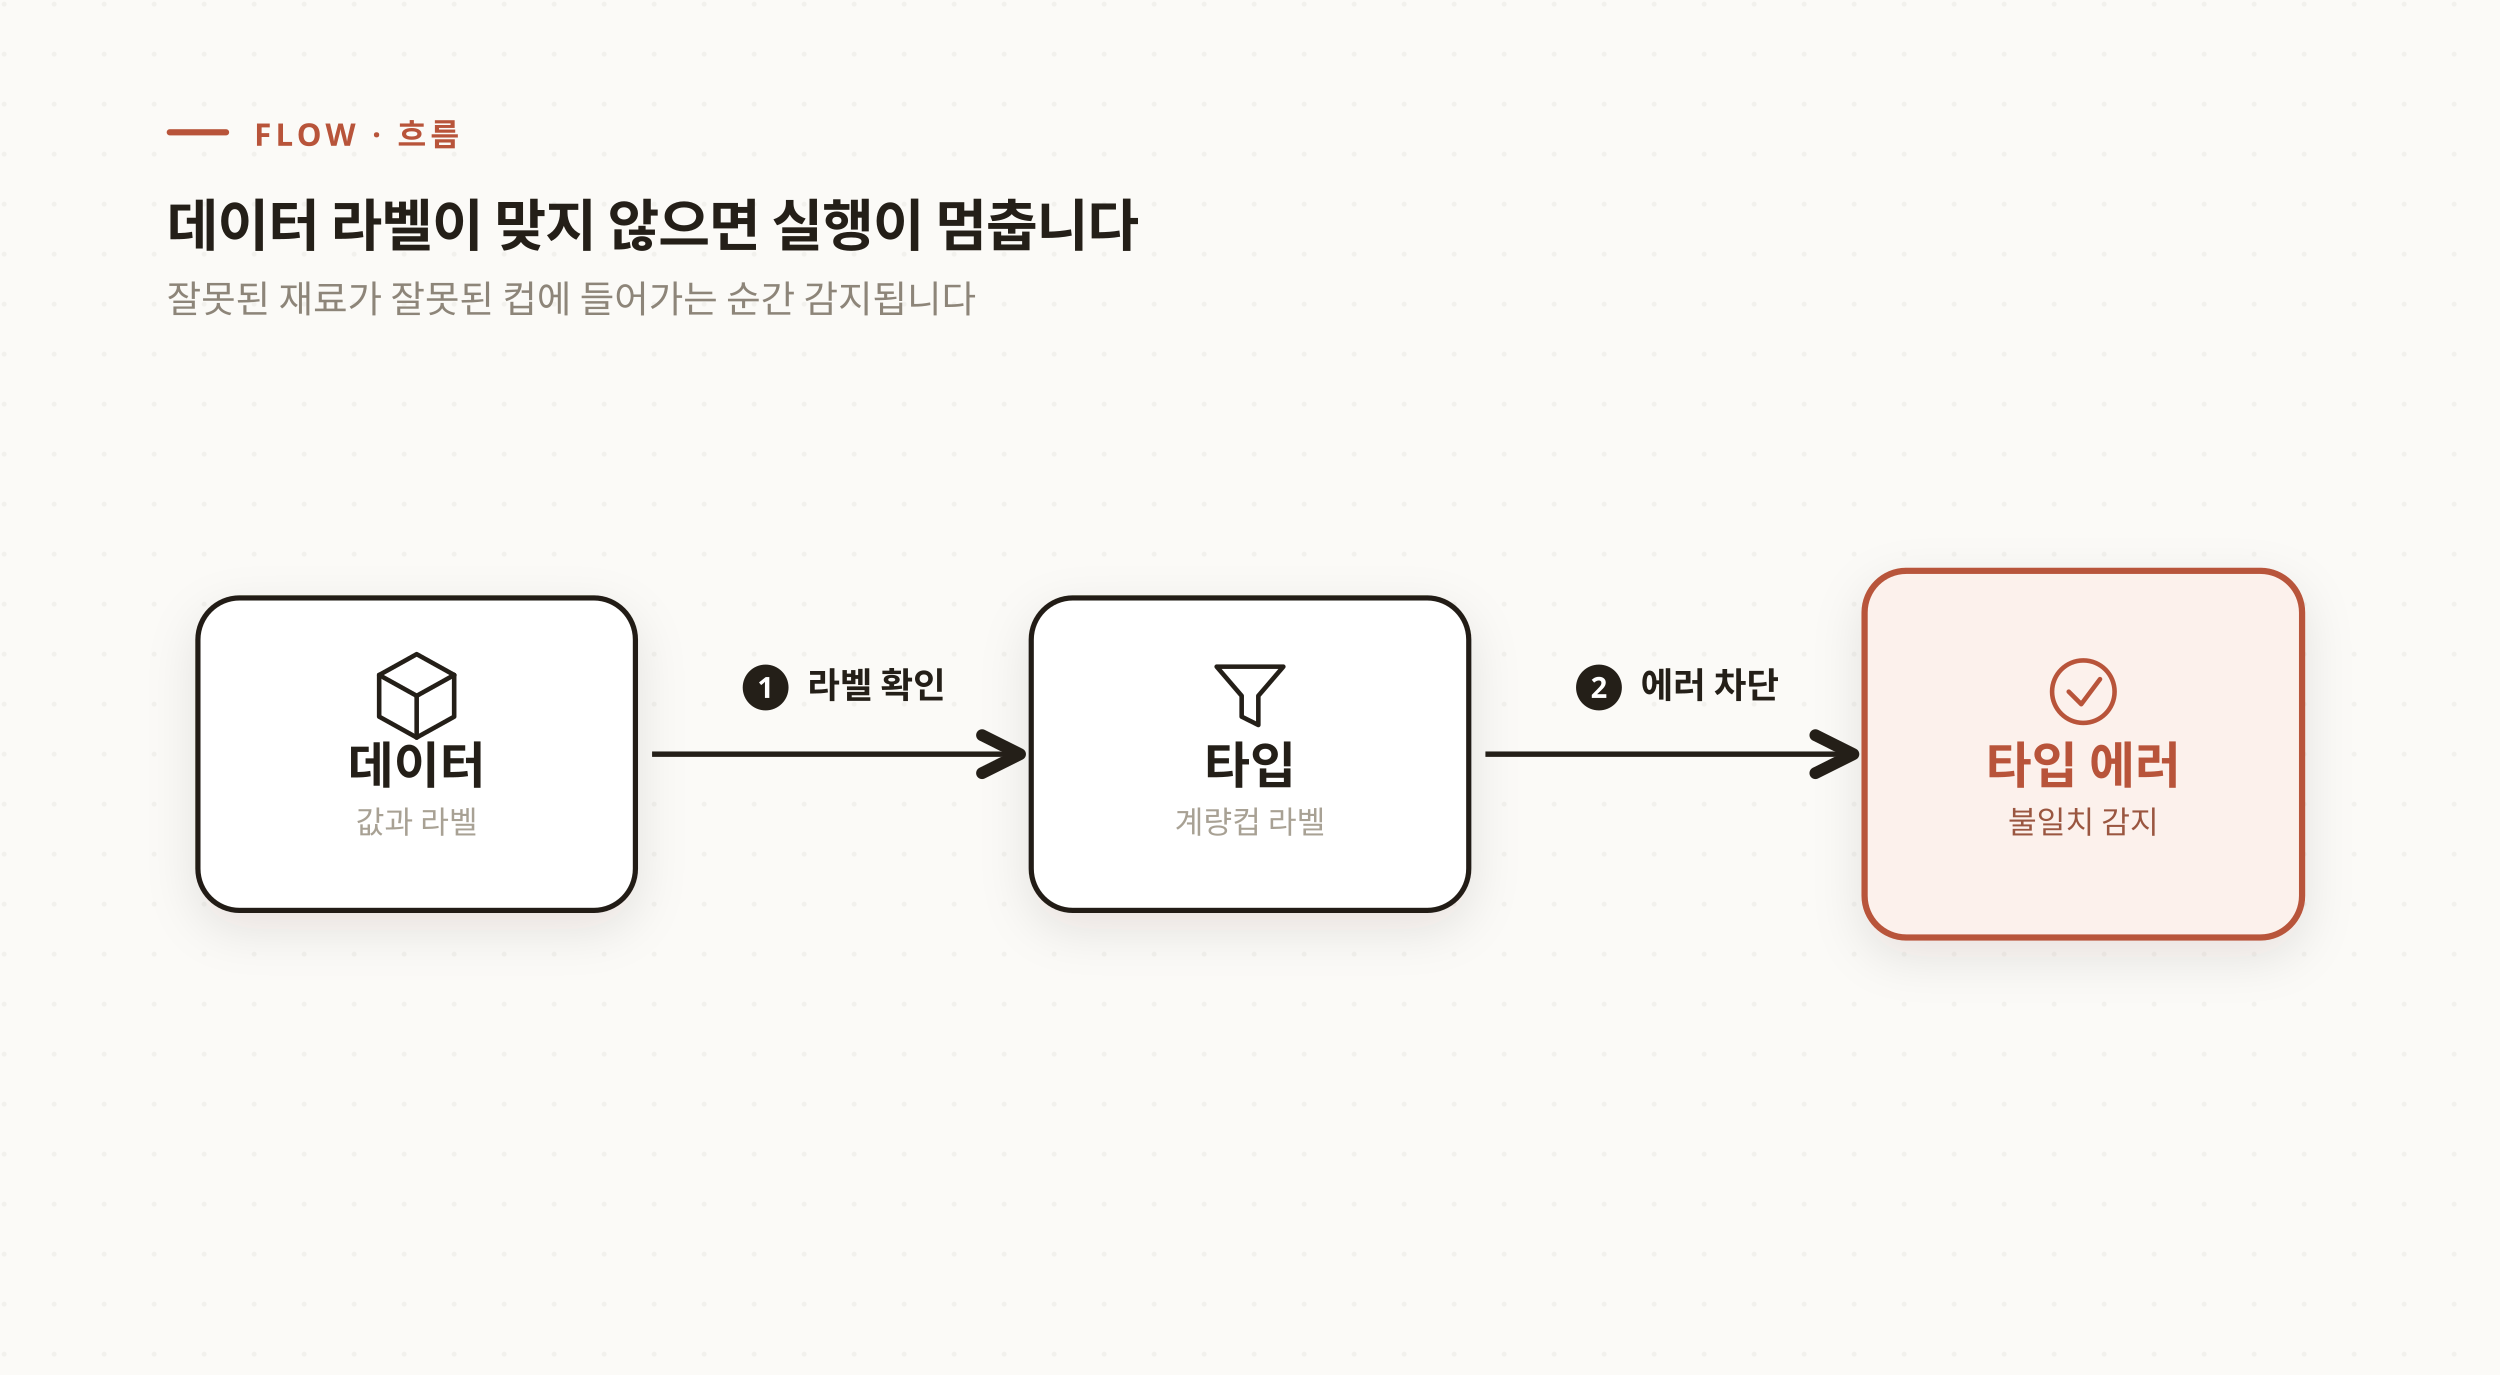
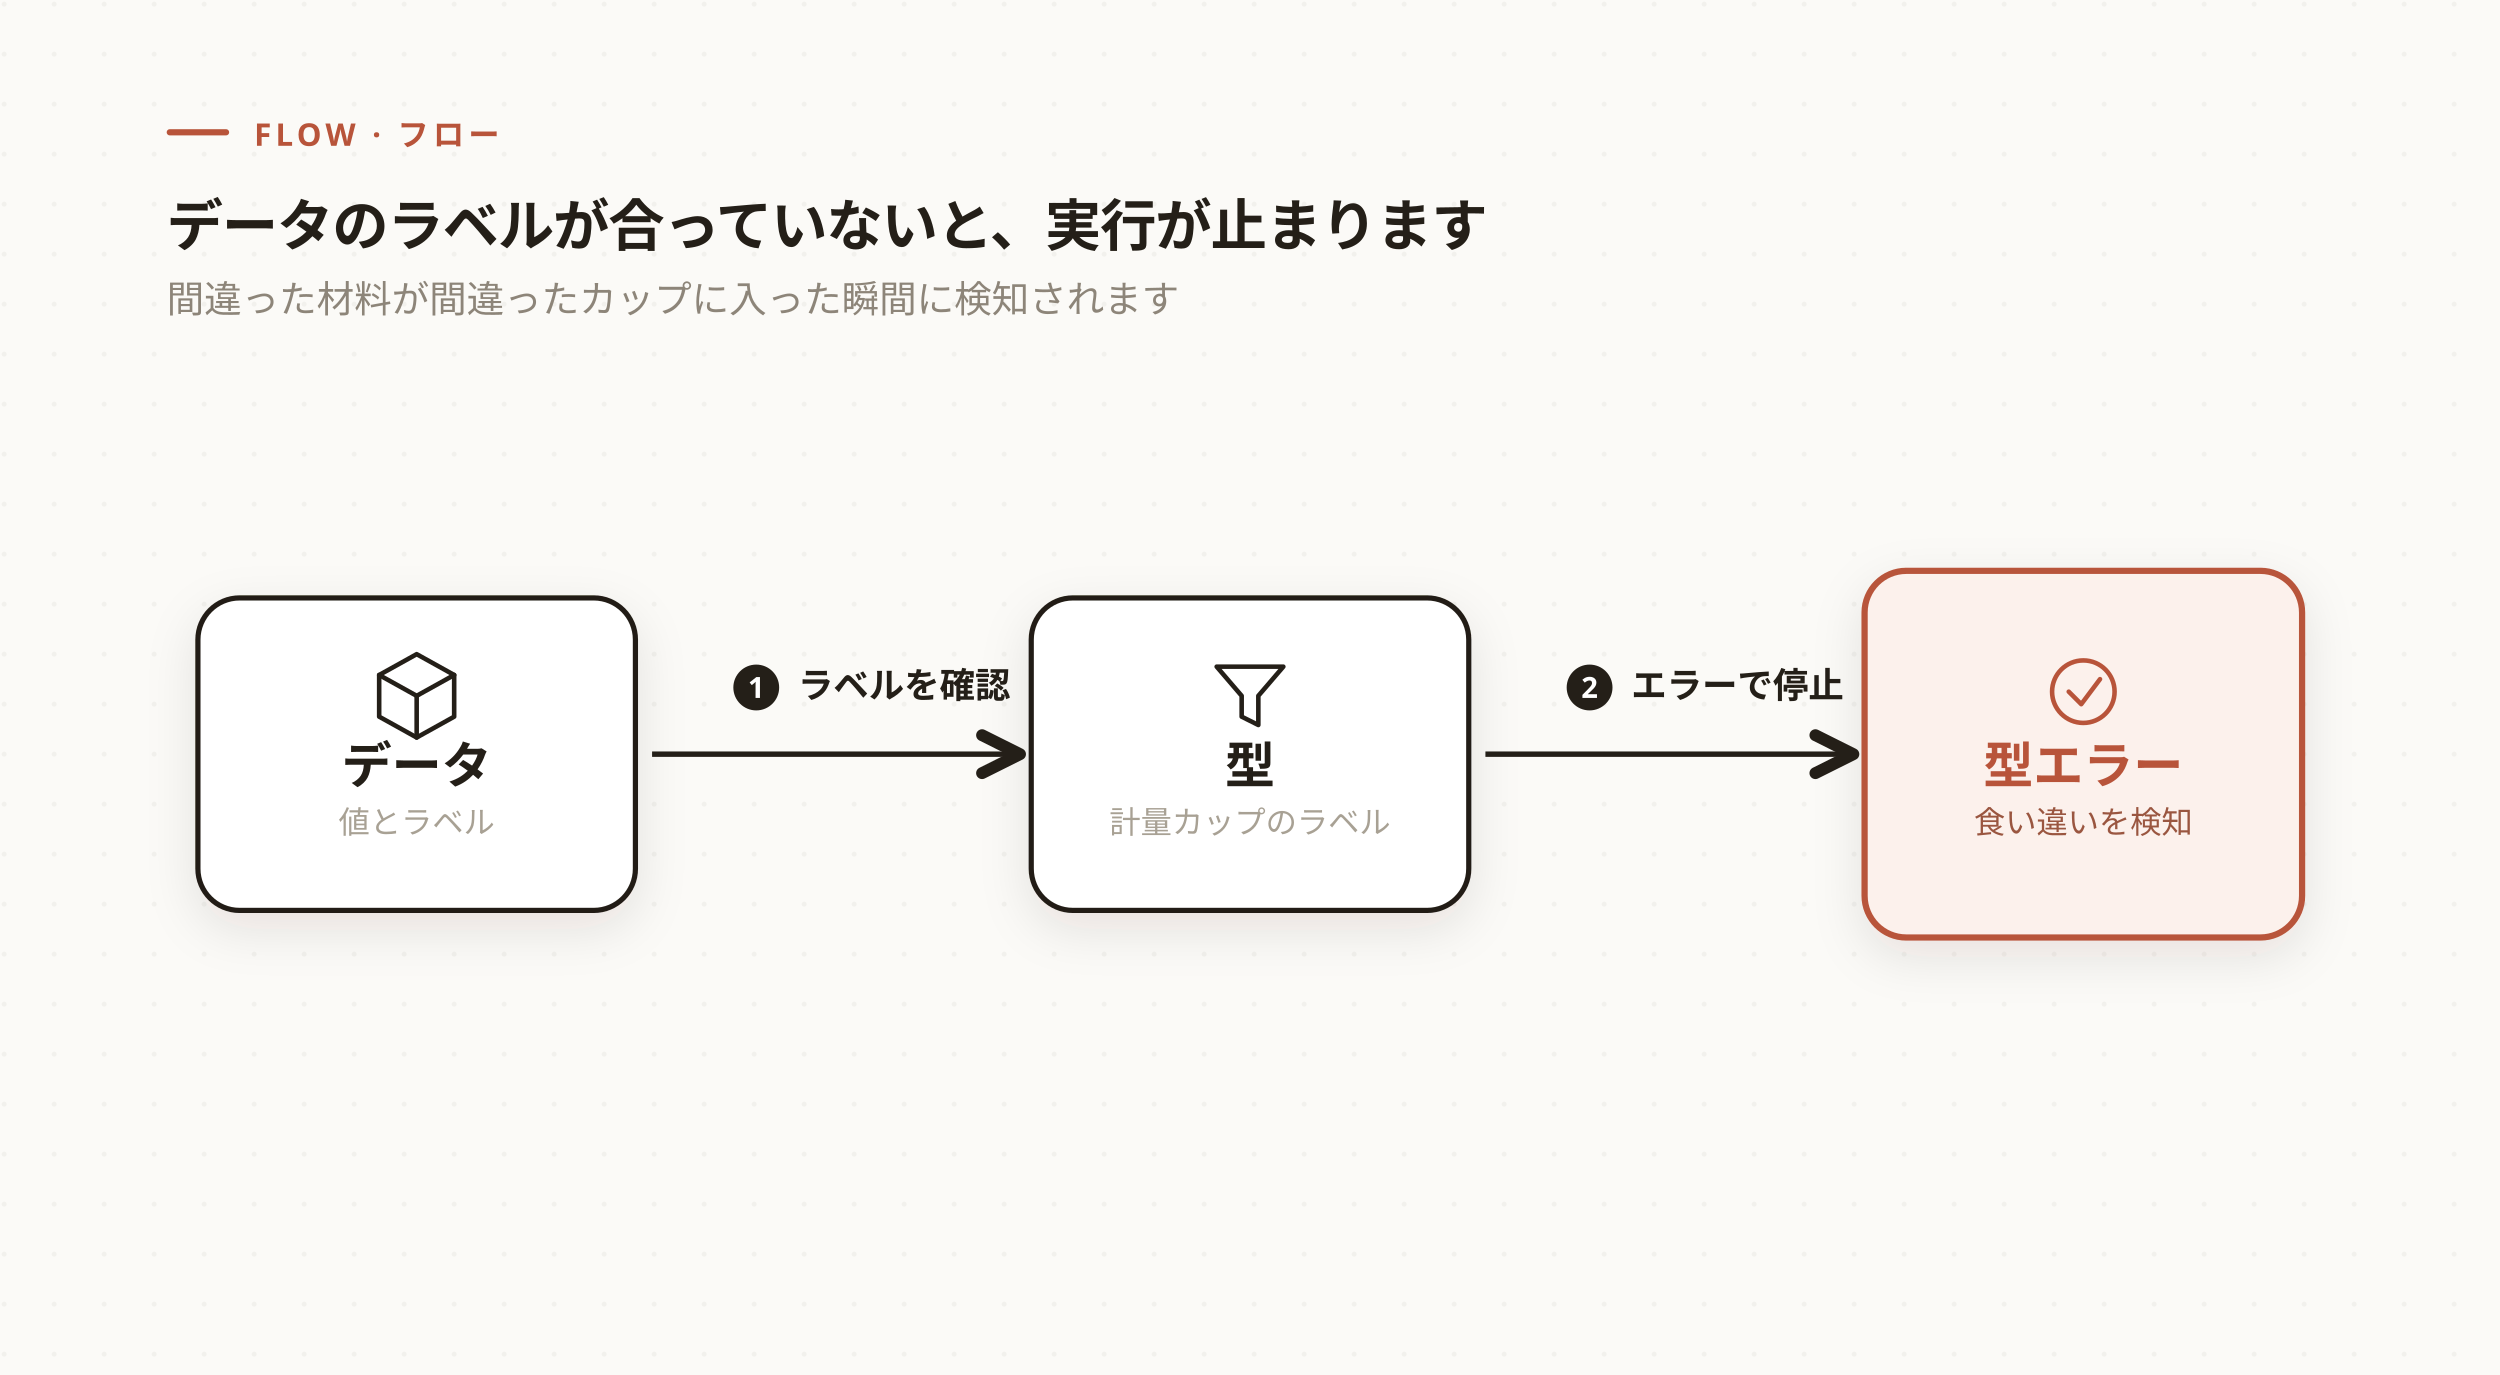
- <svg xmlns="http://www.w3.org/2000/svg" viewBox="0 0 1200 660" width="1200" height="660" role="img" font-family="AtoZ, Pretendard, sans-serif">
+ <svg xmlns="http://www.w3.org/2000/svg" viewBox="0 0 1200 660" width="1200" height="660" role="img" font-family="Noto Sans JP, sans-serif">
  <defs>
    <filter id="soft" x="-40%" y="-40%" width="180%" height="200%">
      <feDropShadow dx="0" dy="8" stdDeviation="12" flood-color="#2a2118" flood-opacity="0.10" />
    </filter>
    <marker id="ai" markerWidth="13" markerHeight="13" refX="8.5" refY="6" orient="auto">
      <path d="M2.5 2.5 L9.5 6 L2.5 9.5" fill="none" stroke="#241f18" stroke-width="2.2" stroke-linecap="round" stroke-linejoin="round" />
    </marker>
    <marker id="aa" markerWidth="13" markerHeight="13" refX="8.5" refY="6" orient="auto">
      <path d="M2.5 2.5 L9.5 6 L2.5 9.5" fill="none" stroke="#b8543a" stroke-width="2.2" stroke-linecap="round" stroke-linejoin="round" />
    </marker>
    <pattern id="dots" width="24" height="24" patternUnits="userSpaceOnUse">
      <circle cx="2" cy="2" r="1.2" fill="#241f18" fill-opacity="0.04" />
    </pattern>
  </defs>
  <rect width="1200" height="660" fill="#fbfaf7" />
  <rect width="1200" height="660" fill="url(#dots)" />
  <rect x="80" y="62" width="30" height="3" rx="1.5" fill="#b8543a" />
-   <text x="122" y="70" font-size="15" font-weight="700" letter-spacing="2" fill="#b8543a">FLOW · 흐름</text>
-   <text x="80" y="118" font-size="27" font-weight="800" fill="#241f18" letter-spacing="-0.5">데이터 라벨이 맞지 않으면 실행이 멈춥니다</text>
-   <text x="80" y="150" font-size="18" font-weight="500" fill="#8d8579">잘못된 재료가 잘못된 컵에 들어가는 순간 감지됩니다</text>
+   <text x="122" y="70" font-size="15" font-weight="700" letter-spacing="2" fill="#b8543a">FLOW · フロー</text>
+   <text x="80" y="118" font-size="27" font-weight="800" fill="#241f18" letter-spacing="-0.5">データのラベルが合っていないと、実行が止まります</text>
+   <text x="80" y="150" font-size="18" font-weight="500" fill="#8d8579">間違った材料が間違ったカップに入った瞬間に検知されます</text>
  <g filter="url(#soft)">
    <rect x="95" y="287" width="210" height="150" rx="20" fill="#ffffff" stroke="#241f18" stroke-width="2.5" />
  </g>
  <g stroke="#241f18" stroke-width="2.2" fill="none" stroke-linecap="round" stroke-linejoin="round" transform="translate(200 332)">
    <path d="M0 -18 L18 -8 V12 L0 22 L-18 12 V-8 Z" />
    <path d="M-18 -8 L0 2 L18 -8" />
    <line x1="0" y1="2" x2="0" y2="22" />
  </g>
-   <text x="200" y="376" text-anchor="middle" font-size="24" font-weight="800" fill="#241f18">데이터</text>
-   <text x="200" y="400" text-anchor="middle" font-size="15" font-weight="500" fill="#a8a194">값과 라벨</text>
+   <text x="200" y="376" text-anchor="middle" font-size="24" font-weight="800" fill="#241f18">データ</text>
+   <text x="200" y="400" text-anchor="middle" font-size="15" font-weight="500" fill="#a8a194">値とラベル</text>
  <g filter="url(#soft)">
    <rect x="495" y="287" width="210" height="150" rx="20" fill="#ffffff" stroke="#241f18" stroke-width="2.5" />
  </g>
  <g stroke="#241f18" stroke-width="2.2" fill="none" stroke-linecap="round" stroke-linejoin="round" transform="translate(600 332)">
    <path d="M-16 -12 H16 L4 2 V16 L-4 12 V2 Z" />
  </g>
-   <text x="600" y="376" text-anchor="middle" font-size="24" font-weight="800" fill="#241f18">타입</text>
-   <text x="600" y="400" text-anchor="middle" font-size="15" font-weight="500" fill="#a8a194">계량컵 라벨</text>
+   <text x="600" y="376" text-anchor="middle" font-size="24" font-weight="800" fill="#241f18">型</text>
+   <text x="600" y="400" text-anchor="middle" font-size="15" font-weight="500" fill="#a8a194">計量カップのラベル</text>
  <g filter="url(#soft)">
    <rect x="895" y="274" width="210" height="176" rx="20" fill="#fcf1ec" stroke="#b8543a" stroke-width="3" />
  </g>
  <g stroke="#b8543a" stroke-width="2.2" fill="none" stroke-linecap="round" stroke-linejoin="round" transform="translate(1000 332)">
    <circle cx="0" cy="0" r="15" />
    <path d="M-7 0 L-1 6 L8 -6" />
  </g>
-   <text x="1000" y="376" text-anchor="middle" font-size="24" font-weight="800" fill="#b8543a">타입 에러</text>
-   <text x="1000" y="400" text-anchor="middle" font-size="15" font-weight="500" fill="#9a5640">불일치 감지</text>
+   <text x="1000" y="376" text-anchor="middle" font-size="24" font-weight="800" fill="#b8543a">型エラー</text>
+   <text x="1000" y="400" text-anchor="middle" font-size="15" font-weight="500" fill="#9a5640">食い違いを検知</text>
  <line x1="313" y1="362" x2="487" y2="362" stroke="#241f18" stroke-width="2.6" marker-end="url(#ai)" />
-   <g transform="translate(367.5 330)">
+   <g transform="translate(363 330)">
    <circle r="11" fill="#241f18" />
    <text y="5" text-anchor="middle" font-size="14" font-weight="700" fill="#fff">1</text>
-     <text x="20" y="5" font-size="17" font-weight="600" fill="#241f18">라벨 확인</text>
+     <text x="20" y="5" font-size="17" font-weight="600" fill="#241f18">ラベルを確認</text>
  </g>
  <line x1="713" y1="362" x2="887" y2="362" stroke="#241f18" stroke-width="2.6" marker-end="url(#ai)" />
-   <g transform="translate(767.5 330)">
+   <g transform="translate(763 330)">
    <circle r="11" fill="#241f18" />
    <text y="5" text-anchor="middle" font-size="14" font-weight="700" fill="#fff">2</text>
-     <text x="20" y="5" font-size="17" font-weight="600" fill="#241f18">에러 차단</text>
+     <text x="20" y="5" font-size="17" font-weight="600" fill="#241f18">エラーで停止</text>
  </g>
</svg>
